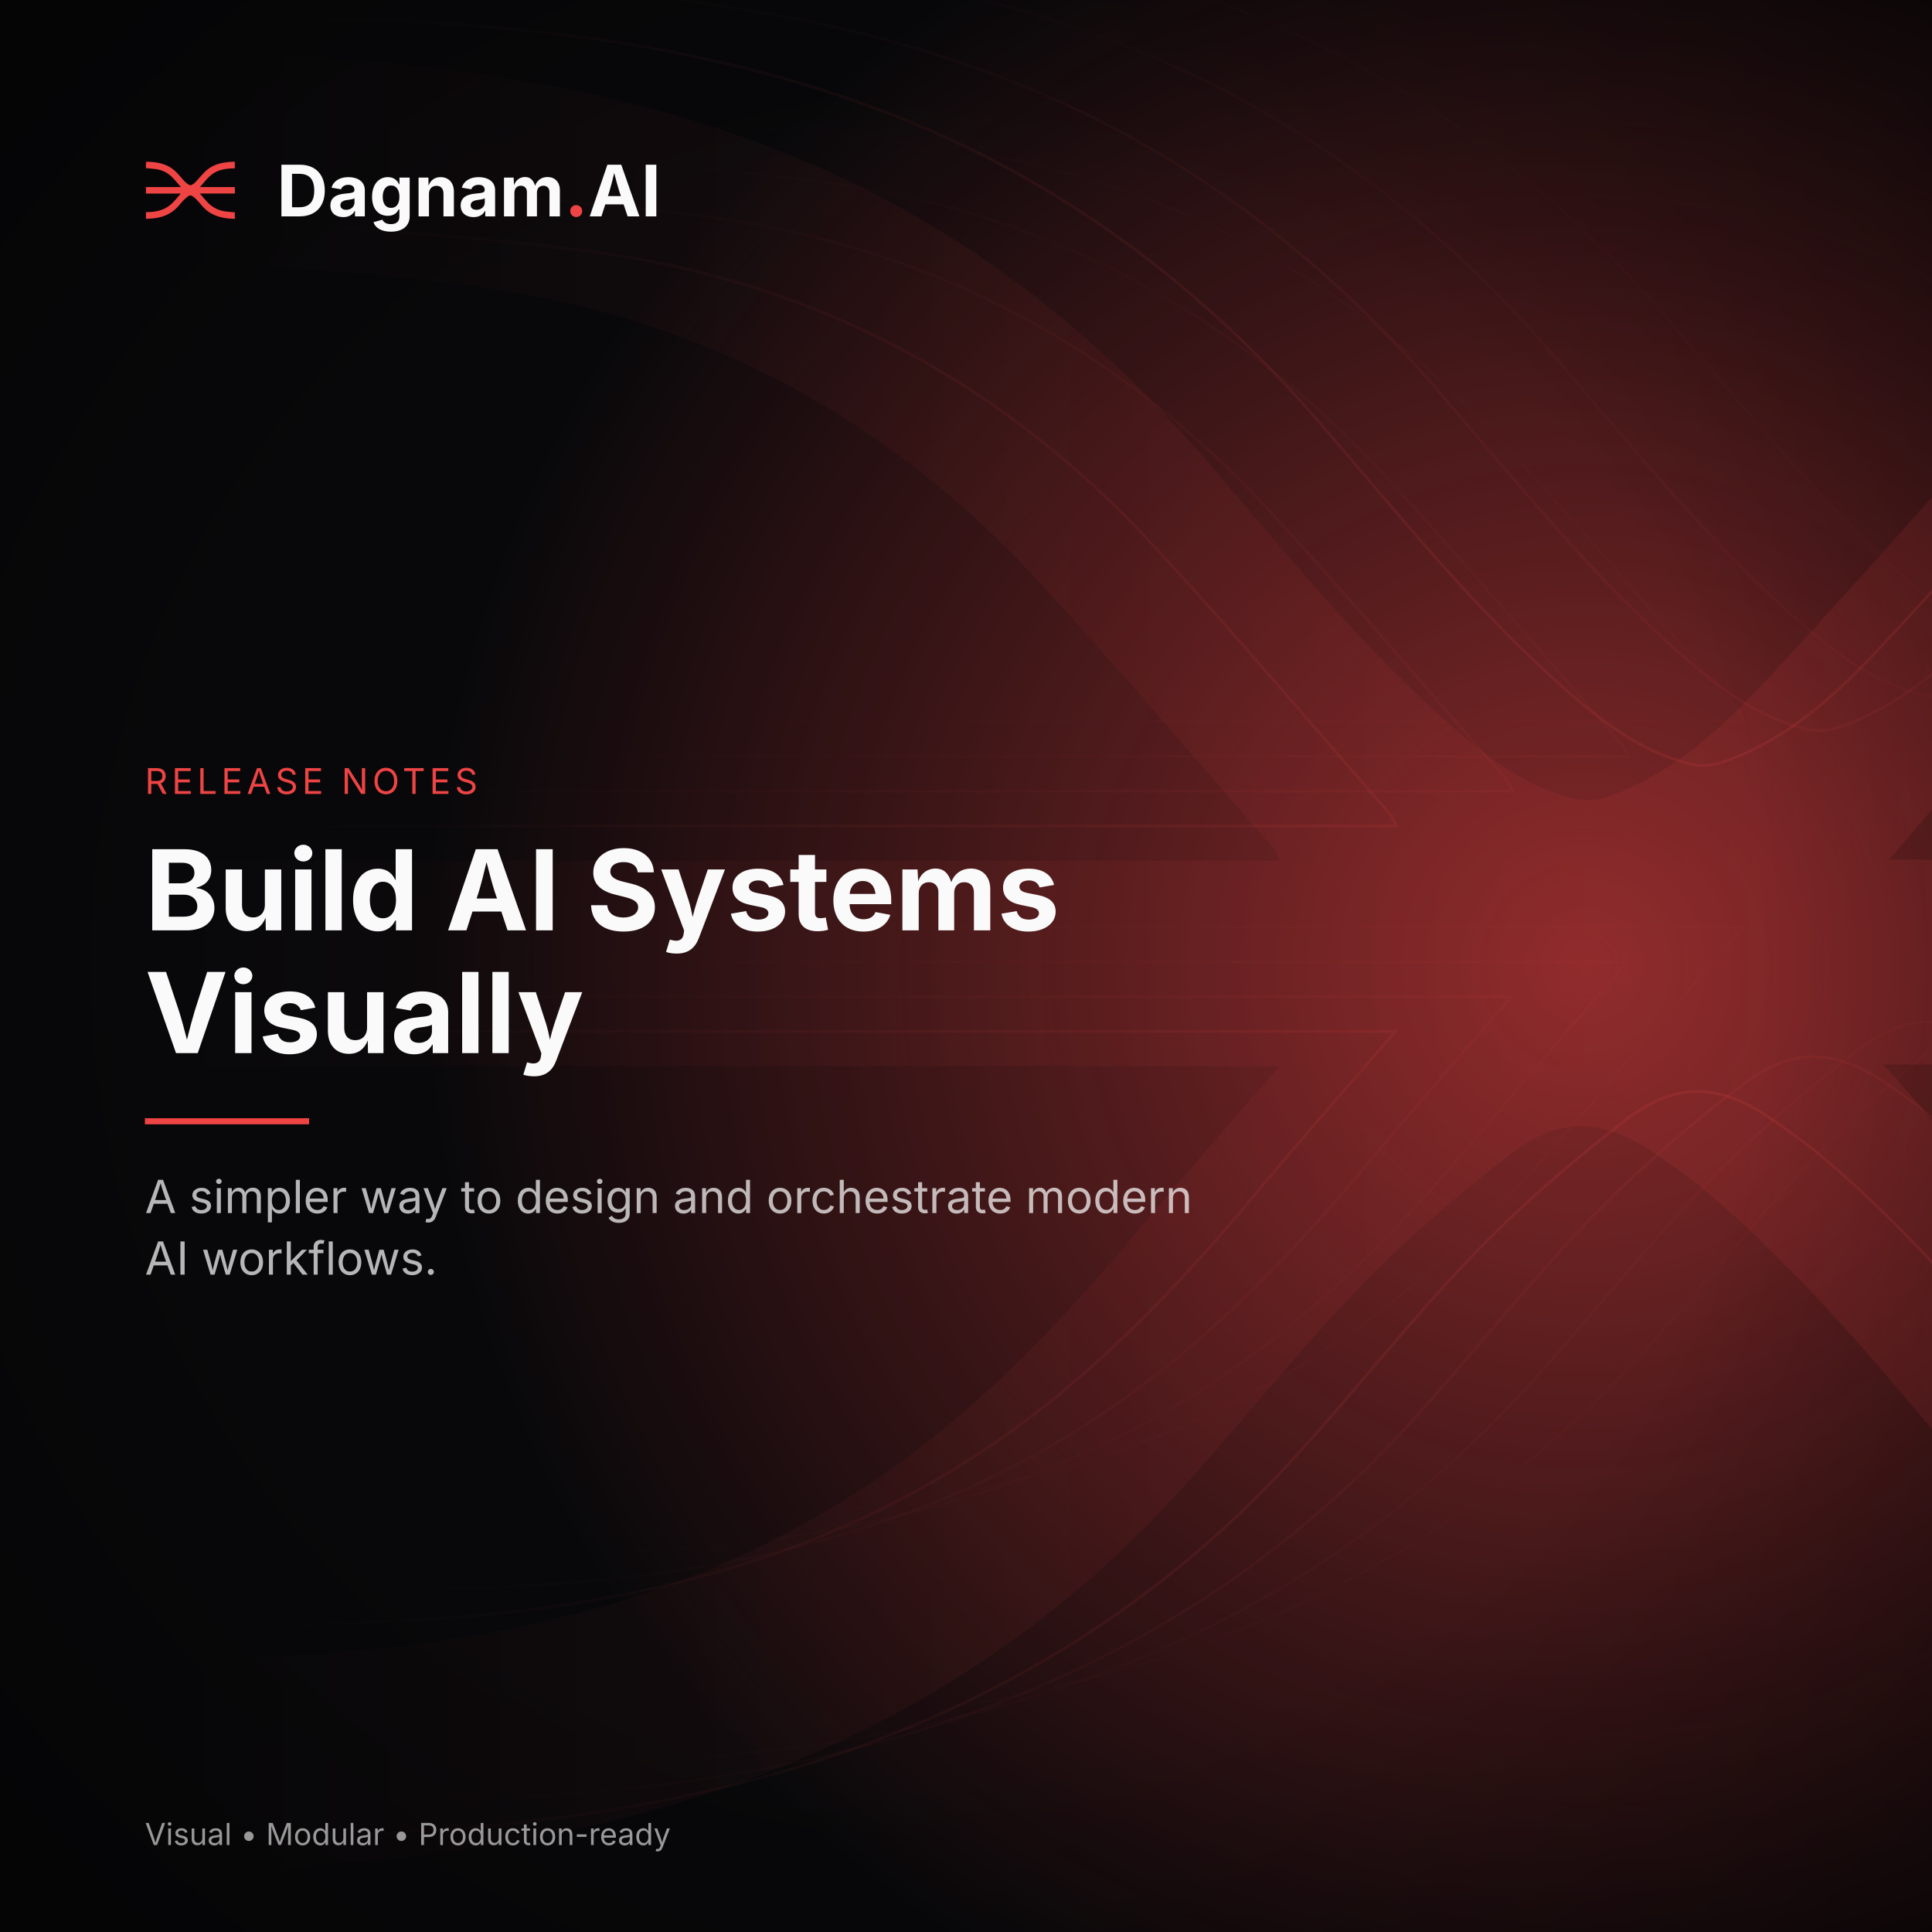
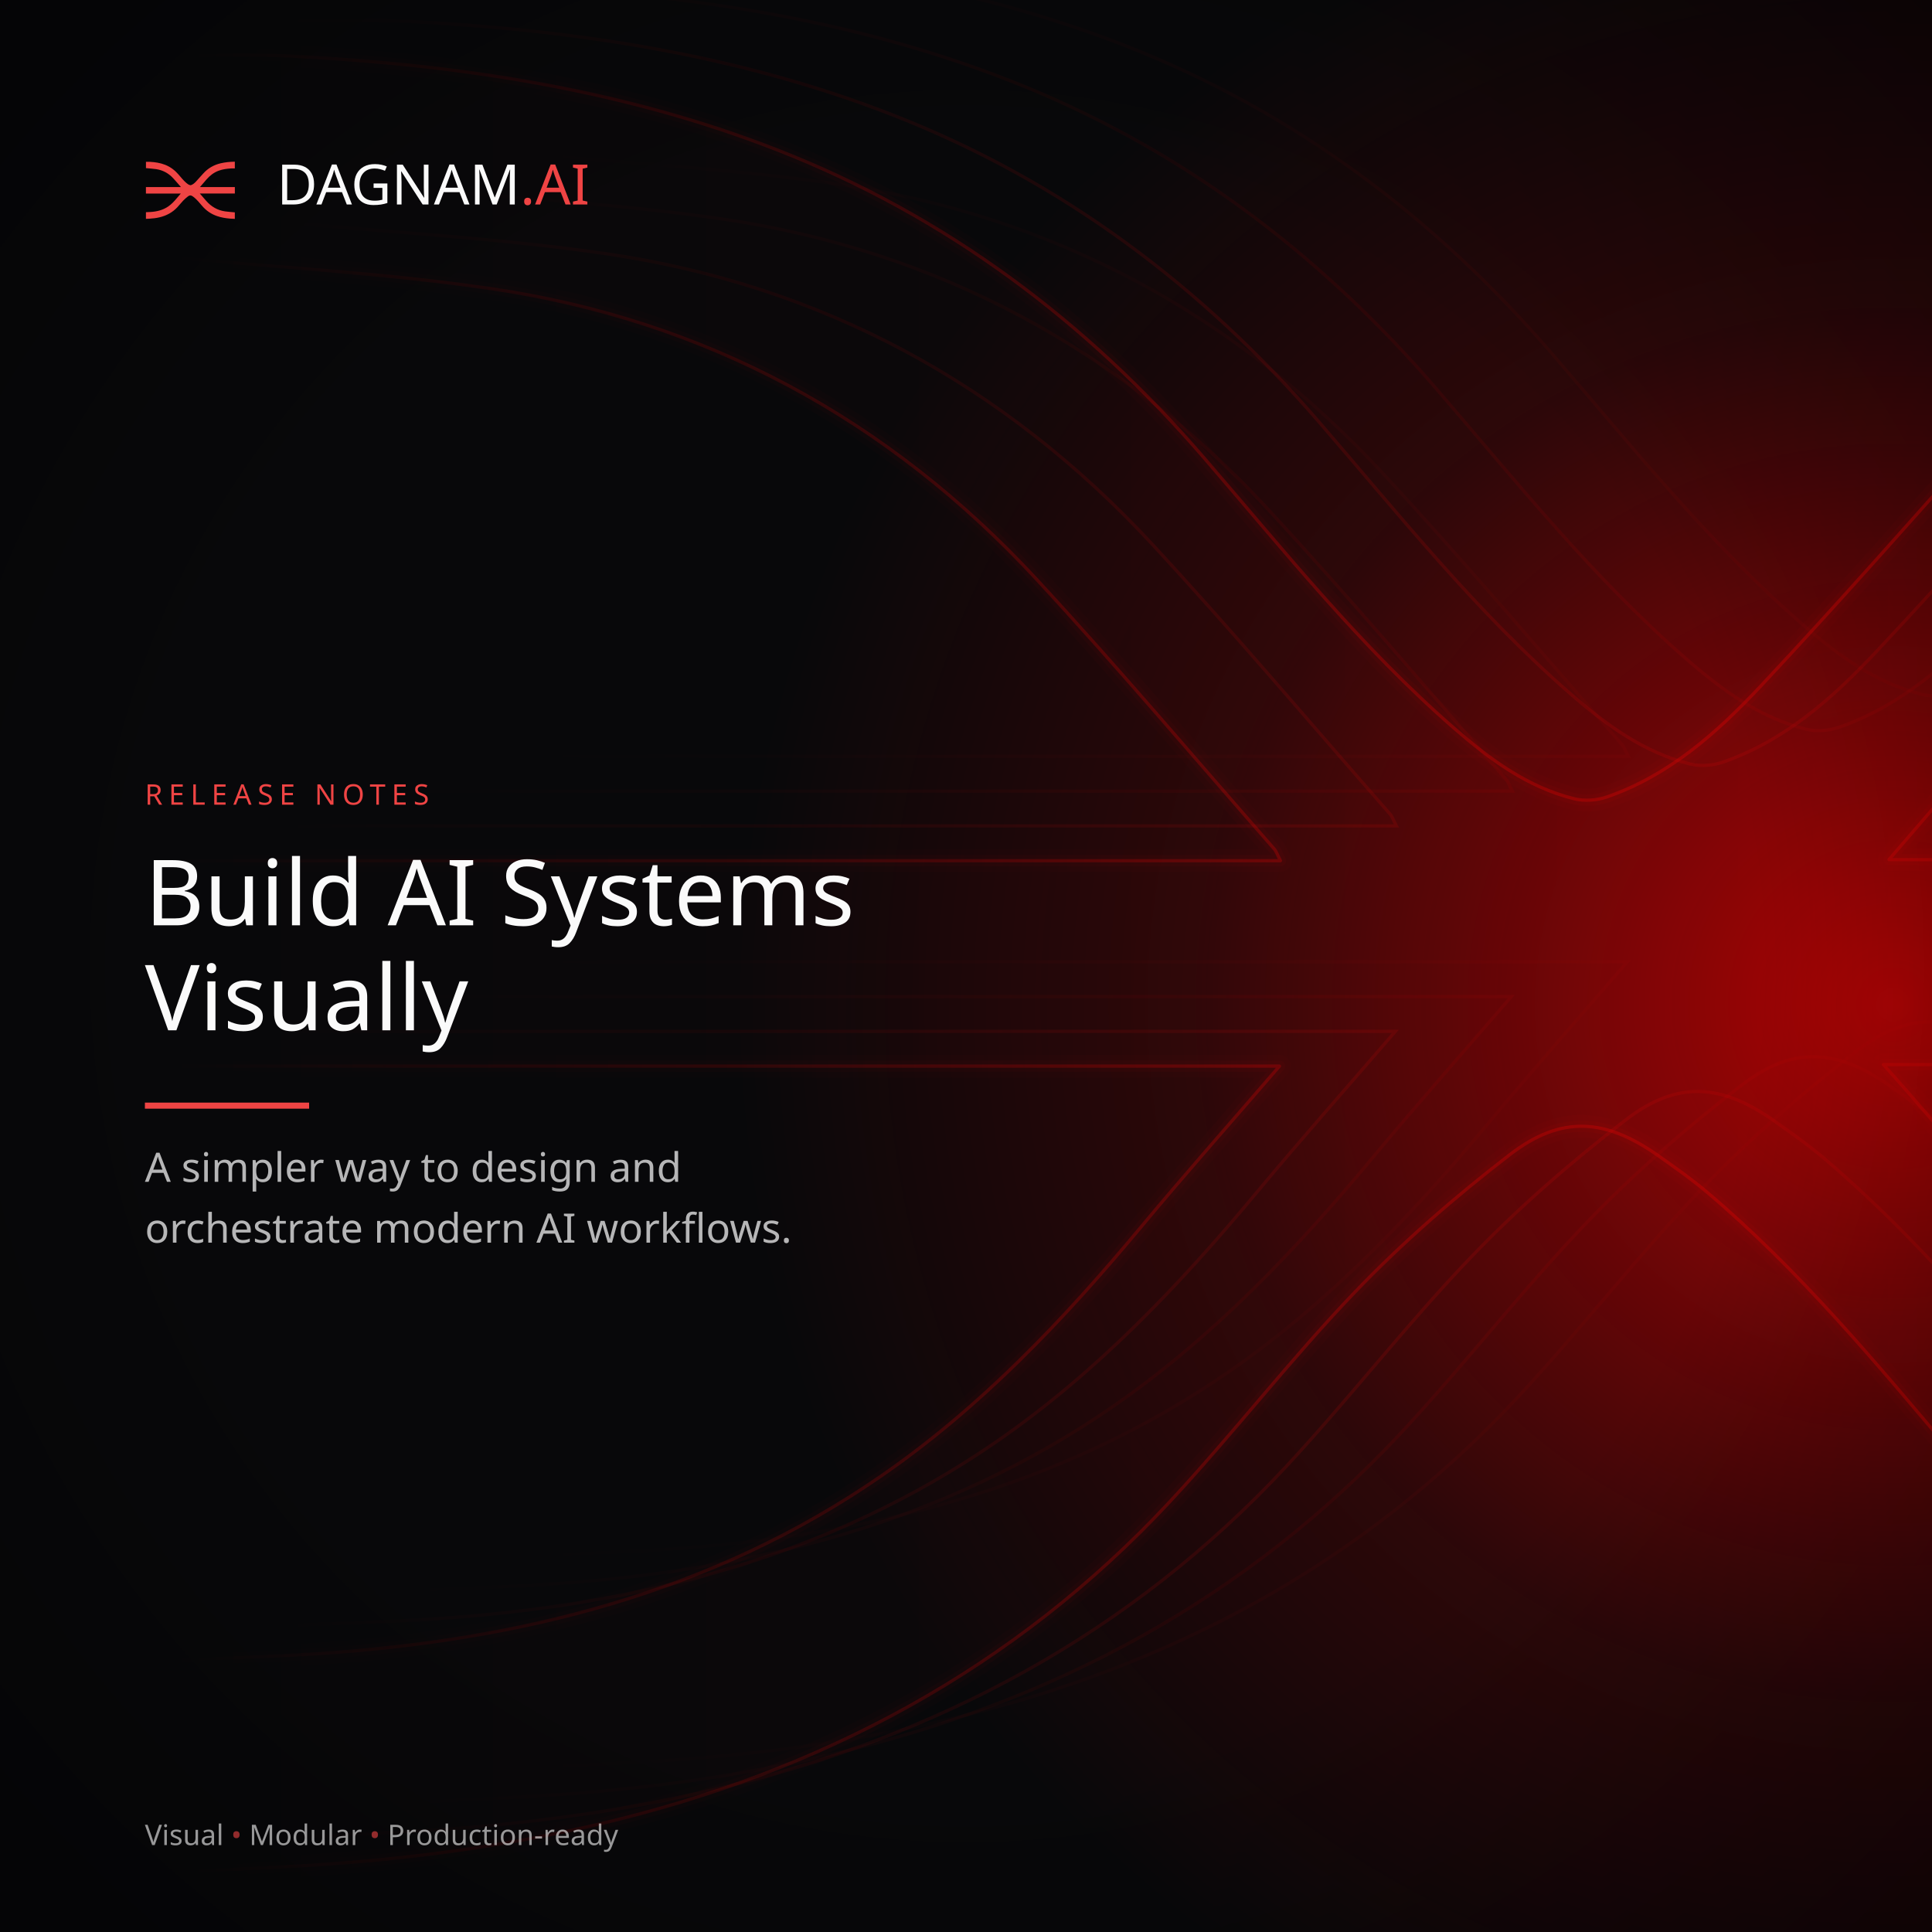
<svg xmlns="http://www.w3.org/2000/svg" width="1080" height="1080" viewBox="0 0 1080 1080">
  <defs>
    <linearGradient id="vis1-band" x1="0" y1="0" x2="1" y2="0">
-       <stop offset="0" stop-color="#ef4444" stop-opacity="0" />
-       <stop offset="0.55" stop-color="#ef4444" stop-opacity="0.105" />
-       <stop offset="1" stop-color="#ef4444" stop-opacity="0.35" />
+       <stop offset="0" stop-color="#ca0303" stop-opacity="0" />
+       <stop offset="0.55" stop-color="#ca0303" stop-opacity="0.036" />
+       <stop offset="1" stop-color="#ca0303" stop-opacity="0.12" />
    </linearGradient>
    <linearGradient id="vis1-hair" x1="0" y1="0" x2="1" y2="0">
-       <stop offset="0" stop-color="#ef4444" stop-opacity="0" />
-       <stop offset="0.55" stop-color="#ef4444" stop-opacity="0.3" />
-       <stop offset="1" stop-color="#ef4444" stop-opacity="1" />
+       <stop offset="0" stop-color="#ca0303" stop-opacity="0" />
+       <stop offset="0.55" stop-color="#ca0303" stop-opacity="0.45" />
+       <stop offset="1" stop-color="#ca0303" stop-opacity="1" />
    </linearGradient>
-     <radialGradient id="vis1-glow" gradientUnits="userSpaceOnUse" cx="885.6" cy="540" r="648">
-       <stop offset="0" stop-color="#ef4444" stop-opacity="0.55" />
-       <stop offset="1" stop-color="#ef4444" stop-opacity="0" />
+     <radialGradient id="vis1-glow" gradientUnits="userSpaceOnUse" cx="1058.4" cy="561.6" r="648">
+       <stop offset="0" stop-color="#ca0303" stop-opacity="0.85" />
+       <stop offset="0.3" stop-color="#ca0303" stop-opacity="0.51" />
+       <stop offset="0.6" stop-color="#ca0303" stop-opacity="0.187" />
+       <stop offset="1" stop-color="#ca0303" stop-opacity="0" />
    </radialGradient>
    <radialGradient id="vis1-vig" gradientUnits="userSpaceOnUse" cx="540" cy="540" r="810">
      <stop offset="0.55" stop-color="#000000" stop-opacity="0" />
      <stop offset="1" stop-color="#000000" stop-opacity="0.5" />
    </radialGradient>
  </defs>
  <rect width="1080" height="1080" fill="#08080a" />
  <g transform="translate(75.6 -270) scale(2.58) translate(-199 -193)">
    <path d="M615.026,442.038 C603.024,456.007 591.233,469.69 578.978,483.911 C659.437,483.911 739.464,483.911 819.768,483.911 C819.768,498.904 819.768,513.337 819.768,528.311 C739.612,528.311 659.521,528.311 577.774,528.311 C580.18,531.022 581.63,532.623 583.045,534.254 C596.248,549.471 609.353,564.775 622.661,579.899 C657.382,619.357 700.3,644.39 752.59,651.855 C774.616,655 796.905,656.305 819.625,658.499 C819.625,672.391 819.625,687.583 819.625,703.514 C808.201,702.876 796.928,702.472 785.695,701.575 C755.411,699.159 725.623,694.196 696.785,684.21 C655.676,669.974 621.209,646.23 593.14,613.008 C576.268,593.04 559.571,572.873 539.495,555.911 C536.195,553.123 532.635,550.631 529.105,548.13 C517.582,539.966 508.046,539.192 496.8,547.851 C484.977,556.954 473.586,566.854 463.263,577.612 C449.33,592.132 436.985,608.164 423.272,622.909 C389.466,659.256 347.544,681.592 299.502,692.879 C277.082,698.146 254.302,700.947 231.315,702.128 C223.041,702.553 214.767,702.969 206.175,703.405 C206.175,687.743 206.175,672.673 206.175,657.417 C217.061,656.938 227.835,656.664 238.58,655.955 C282.439,653.059 324.007,642.803 360.756,617.358 C382.321,602.426 400.154,583.622 416.846,563.584 C426.533,551.956 436.582,540.631 446.915,528.651 C366.603,528.651 286.461,528.651 206.087,528.651 C206.087,513.466 206.087,499.027 206.087,484.139 C286.269,484.139 366.347,484.139 447.133,484.139 C446.463,482.857 446.241,482.12 445.779,481.593 C428.645,462.064 411.89,442.183 394.248,423.123 C362.158,388.454 322.601,366.97 275.787,360.146 C252.965,356.819 229.838,355.588 206.302,353.357 C206.302,339.679 206.302,324.629 206.302,309.744 C215.172,309.744 224.107,309.346 232.996,309.813 C269.053,311.709 304.513,316.962 338.361,330.234 C374.781,344.515 405.077,367.313 430.556,396.832 C447.957,416.993 464.582,437.881 484.79,455.463 C492.53,462.197 500.67,468.214 510.797,470.724 C513,471.27 515.699,471.071 517.861,470.323 C531.337,465.663 541.74,456.376 551.191,446.299 C568.273,428.086 584.764,409.317 601.398,390.688 C633.819,354.379 673.99,331.283 721.191,320.057 C753.421,312.391 786.174,309.456 819.63,308.837 C819.63,324.134 819.63,339.199 819.63,355.206 C811.462,355.206 803.173,354.755 794.948,355.287 C765.823,357.171 736.958,360.684 709.263,370.662 C674.965,383.02 647.382,404.725 623.731,431.932 C620.892,435.199 618.068,438.478 615.026,442.038 Z" fill="url(#vis1-band)" />
-     <path d="M615.026,442.038 C603.024,456.007 591.233,469.69 578.978,483.911 C659.437,483.911 739.464,483.911 819.768,483.911 C819.768,498.904 819.768,513.337 819.768,528.311 C739.612,528.311 659.521,528.311 577.774,528.311 C580.18,531.022 581.63,532.623 583.045,534.254 C596.248,549.471 609.353,564.775 622.661,579.899 C657.382,619.357 700.3,644.39 752.59,651.855 C774.616,655 796.905,656.305 819.625,658.499 C819.625,672.391 819.625,687.583 819.625,703.514 C808.201,702.876 796.928,702.472 785.695,701.575 C755.411,699.159 725.623,694.196 696.785,684.21 C655.676,669.974 621.209,646.23 593.14,613.008 C576.268,593.04 559.571,572.873 539.495,555.911 C536.195,553.123 532.635,550.631 529.105,548.13 C517.582,539.966 508.046,539.192 496.8,547.851 C484.977,556.954 473.586,566.854 463.263,577.612 C449.33,592.132 436.985,608.164 423.272,622.909 C389.466,659.256 347.544,681.592 299.502,692.879 C277.082,698.146 254.302,700.947 231.315,702.128 C223.041,702.553 214.767,702.969 206.175,703.405 C206.175,687.743 206.175,672.673 206.175,657.417 C217.061,656.938 227.835,656.664 238.58,655.955 C282.439,653.059 324.007,642.803 360.756,617.358 C382.321,602.426 400.154,583.622 416.846,563.584 C426.533,551.956 436.582,540.631 446.915,528.651 C366.603,528.651 286.461,528.651 206.087,528.651 C206.087,513.466 206.087,499.027 206.087,484.139 C286.269,484.139 366.347,484.139 447.133,484.139 C446.463,482.857 446.241,482.12 445.779,481.593 C428.645,462.064 411.89,442.183 394.248,423.123 C362.158,388.454 322.601,366.97 275.787,360.146 C252.965,356.819 229.838,355.588 206.302,353.357 C206.302,339.679 206.302,324.629 206.302,309.744 C215.172,309.744 224.107,309.346 232.996,309.813 C269.053,311.709 304.513,316.962 338.361,330.234 C374.781,344.515 405.077,367.313 430.556,396.832 C447.957,416.993 464.582,437.881 484.79,455.463 C492.53,462.197 500.67,468.214 510.797,470.724 C513,471.27 515.699,471.071 517.861,470.323 C531.337,465.663 541.74,456.376 551.191,446.299 C568.273,428.086 584.764,409.317 601.398,390.688 C633.819,354.379 673.99,331.283 721.191,320.057 C753.421,312.391 786.174,309.456 819.63,308.837 C819.63,324.134 819.63,339.199 819.63,355.206 C811.462,355.206 803.173,354.755 794.948,355.287 C765.823,357.171 736.958,360.684 709.263,370.662 C674.965,383.02 647.382,404.725 623.731,431.932 C620.892,435.199 618.068,438.478 615.026,442.038 Z" fill="none" stroke="url(#vis1-hair)" stroke-width="0.581" opacity="0.5" transform="translate(25.12 -7.536)" />
-     <path d="M615.026,442.038 C603.024,456.007 591.233,469.69 578.978,483.911 C659.437,483.911 739.464,483.911 819.768,483.911 C819.768,498.904 819.768,513.337 819.768,528.311 C739.612,528.311 659.521,528.311 577.774,528.311 C580.18,531.022 581.63,532.623 583.045,534.254 C596.248,549.471 609.353,564.775 622.661,579.899 C657.382,619.357 700.3,644.39 752.59,651.855 C774.616,655 796.905,656.305 819.625,658.499 C819.625,672.391 819.625,687.583 819.625,703.514 C808.201,702.876 796.928,702.472 785.695,701.575 C755.411,699.159 725.623,694.196 696.785,684.21 C655.676,669.974 621.209,646.23 593.14,613.008 C576.268,593.04 559.571,572.873 539.495,555.911 C536.195,553.123 532.635,550.631 529.105,548.13 C517.582,539.966 508.046,539.192 496.8,547.851 C484.977,556.954 473.586,566.854 463.263,577.612 C449.33,592.132 436.985,608.164 423.272,622.909 C389.466,659.256 347.544,681.592 299.502,692.879 C277.082,698.146 254.302,700.947 231.315,702.128 C223.041,702.553 214.767,702.969 206.175,703.405 C206.175,687.743 206.175,672.673 206.175,657.417 C217.061,656.938 227.835,656.664 238.58,655.955 C282.439,653.059 324.007,642.803 360.756,617.358 C382.321,602.426 400.154,583.622 416.846,563.584 C426.533,551.956 436.582,540.631 446.915,528.651 C366.603,528.651 286.461,528.651 206.087,528.651 C206.087,513.466 206.087,499.027 206.087,484.139 C286.269,484.139 366.347,484.139 447.133,484.139 C446.463,482.857 446.241,482.12 445.779,481.593 C428.645,462.064 411.89,442.183 394.248,423.123 C362.158,388.454 322.601,366.97 275.787,360.146 C252.965,356.819 229.838,355.588 206.302,353.357 C206.302,339.679 206.302,324.629 206.302,309.744 C215.172,309.744 224.107,309.346 232.996,309.813 C269.053,311.709 304.513,316.962 338.361,330.234 C374.781,344.515 405.077,367.313 430.556,396.832 C447.957,416.993 464.582,437.881 484.79,455.463 C492.53,462.197 500.67,468.214 510.797,470.724 C513,471.27 515.699,471.071 517.861,470.323 C531.337,465.663 541.74,456.376 551.191,446.299 C568.273,428.086 584.764,409.317 601.398,390.688 C633.819,354.379 673.99,331.283 721.191,320.057 C753.421,312.391 786.174,309.456 819.63,308.837 C819.63,324.134 819.63,339.199 819.63,355.206 C811.462,355.206 803.173,354.755 794.948,355.287 C765.823,357.171 736.958,360.684 709.263,370.662 C674.965,383.02 647.382,404.725 623.731,431.932 C620.892,435.199 618.068,438.478 615.026,442.038 Z" fill="none" stroke="url(#vis1-hair)" stroke-width="0.581" opacity="0.3" transform="translate(50.24 -15.072)" />
-     <path d="M615.026,442.038 C603.024,456.007 591.233,469.69 578.978,483.911 C659.437,483.911 739.464,483.911 819.768,483.911 C819.768,498.904 819.768,513.337 819.768,528.311 C739.612,528.311 659.521,528.311 577.774,528.311 C580.18,531.022 581.63,532.623 583.045,534.254 C596.248,549.471 609.353,564.775 622.661,579.899 C657.382,619.357 700.3,644.39 752.59,651.855 C774.616,655 796.905,656.305 819.625,658.499 C819.625,672.391 819.625,687.583 819.625,703.514 C808.201,702.876 796.928,702.472 785.695,701.575 C755.411,699.159 725.623,694.196 696.785,684.21 C655.676,669.974 621.209,646.23 593.14,613.008 C576.268,593.04 559.571,572.873 539.495,555.911 C536.195,553.123 532.635,550.631 529.105,548.13 C517.582,539.966 508.046,539.192 496.8,547.851 C484.977,556.954 473.586,566.854 463.263,577.612 C449.33,592.132 436.985,608.164 423.272,622.909 C389.466,659.256 347.544,681.592 299.502,692.879 C277.082,698.146 254.302,700.947 231.315,702.128 C223.041,702.553 214.767,702.969 206.175,703.405 C206.175,687.743 206.175,672.673 206.175,657.417 C217.061,656.938 227.835,656.664 238.58,655.955 C282.439,653.059 324.007,642.803 360.756,617.358 C382.321,602.426 400.154,583.622 416.846,563.584 C426.533,551.956 436.582,540.631 446.915,528.651 C366.603,528.651 286.461,528.651 206.087,528.651 C206.087,513.466 206.087,499.027 206.087,484.139 C286.269,484.139 366.347,484.139 447.133,484.139 C446.463,482.857 446.241,482.12 445.779,481.593 C428.645,462.064 411.89,442.183 394.248,423.123 C362.158,388.454 322.601,366.97 275.787,360.146 C252.965,356.819 229.838,355.588 206.302,353.357 C206.302,339.679 206.302,324.629 206.302,309.744 C215.172,309.744 224.107,309.346 232.996,309.813 C269.053,311.709 304.513,316.962 338.361,330.234 C374.781,344.515 405.077,367.313 430.556,396.832 C447.957,416.993 464.582,437.881 484.79,455.463 C492.53,462.197 500.67,468.214 510.797,470.724 C513,471.27 515.699,471.071 517.861,470.323 C531.337,465.663 541.74,456.376 551.191,446.299 C568.273,428.086 584.764,409.317 601.398,390.688 C633.819,354.379 673.99,331.283 721.191,320.057 C753.421,312.391 786.174,309.456 819.63,308.837 C819.63,324.134 819.63,339.199 819.63,355.206 C811.462,355.206 803.173,354.755 794.948,355.287 C765.823,357.171 736.958,360.684 709.263,370.662 C674.965,383.02 647.382,404.725 623.731,431.932 C620.892,435.199 618.068,438.478 615.026,442.038 Z" fill="none" stroke="url(#vis1-hair)" stroke-width="0.581" opacity="0.18" transform="translate(75.36 -22.608)" />
-     <path d="M615.026,442.038 C603.024,456.007 591.233,469.69 578.978,483.911 C659.437,483.911 739.464,483.911 819.768,483.911 C819.768,498.904 819.768,513.337 819.768,528.311 C739.612,528.311 659.521,528.311 577.774,528.311 C580.18,531.022 581.63,532.623 583.045,534.254 C596.248,549.471 609.353,564.775 622.661,579.899 C657.382,619.357 700.3,644.39 752.59,651.855 C774.616,655 796.905,656.305 819.625,658.499 C819.625,672.391 819.625,687.583 819.625,703.514 C808.201,702.876 796.928,702.472 785.695,701.575 C755.411,699.159 725.623,694.196 696.785,684.21 C655.676,669.974 621.209,646.23 593.14,613.008 C576.268,593.04 559.571,572.873 539.495,555.911 C536.195,553.123 532.635,550.631 529.105,548.13 C517.582,539.966 508.046,539.192 496.8,547.851 C484.977,556.954 473.586,566.854 463.263,577.612 C449.33,592.132 436.985,608.164 423.272,622.909 C389.466,659.256 347.544,681.592 299.502,692.879 C277.082,698.146 254.302,700.947 231.315,702.128 C223.041,702.553 214.767,702.969 206.175,703.405 C206.175,687.743 206.175,672.673 206.175,657.417 C217.061,656.938 227.835,656.664 238.58,655.955 C282.439,653.059 324.007,642.803 360.756,617.358 C382.321,602.426 400.154,583.622 416.846,563.584 C426.533,551.956 436.582,540.631 446.915,528.651 C366.603,528.651 286.461,528.651 206.087,528.651 C206.087,513.466 206.087,499.027 206.087,484.139 C286.269,484.139 366.347,484.139 447.133,484.139 C446.463,482.857 446.241,482.12 445.779,481.593 C428.645,462.064 411.89,442.183 394.248,423.123 C362.158,388.454 322.601,366.97 275.787,360.146 C252.965,356.819 229.838,355.588 206.302,353.357 C206.302,339.679 206.302,324.629 206.302,309.744 C215.172,309.744 224.107,309.346 232.996,309.813 C269.053,311.709 304.513,316.962 338.361,330.234 C374.781,344.515 405.077,367.313 430.556,396.832 C447.957,416.993 464.582,437.881 484.79,455.463 C492.53,462.197 500.67,468.214 510.797,470.724 C513,471.27 515.699,471.071 517.861,470.323 C531.337,465.663 541.74,456.376 551.191,446.299 C568.273,428.086 584.764,409.317 601.398,390.688 C633.819,354.379 673.99,331.283 721.191,320.057 C753.421,312.391 786.174,309.456 819.63,308.837 C819.63,324.134 819.63,339.199 819.63,355.206 C811.462,355.206 803.173,354.755 794.948,355.287 C765.823,357.171 736.958,360.684 709.263,370.662 C674.965,383.02 647.382,404.725 623.731,431.932 C620.892,435.199 618.068,438.478 615.026,442.038 Z" fill="none" stroke="url(#vis1-hair)" stroke-width="0.581" opacity="0.108" transform="translate(100.48 -30.144)" />
+     <path d="M615.026,442.038 C603.024,456.007 591.233,469.69 578.978,483.911 C659.437,483.911 739.464,483.911 819.768,483.911 C819.768,498.904 819.768,513.337 819.768,528.311 C739.612,528.311 659.521,528.311 577.774,528.311 C580.18,531.022 581.63,532.623 583.045,534.254 C596.248,549.471 609.353,564.775 622.661,579.899 C657.382,619.357 700.3,644.39 752.59,651.855 C774.616,655 796.905,656.305 819.625,658.499 C819.625,672.391 819.625,687.583 819.625,703.514 C808.201,702.876 796.928,702.472 785.695,701.575 C755.411,699.159 725.623,694.196 696.785,684.21 C655.676,669.974 621.209,646.23 593.14,613.008 C576.268,593.04 559.571,572.873 539.495,555.911 C536.195,553.123 532.635,550.631 529.105,548.13 C517.582,539.966 508.046,539.192 496.8,547.851 C484.977,556.954 473.586,566.854 463.263,577.612 C449.33,592.132 436.985,608.164 423.272,622.909 C389.466,659.256 347.544,681.592 299.502,692.879 C277.082,698.146 254.302,700.947 231.315,702.128 C223.041,702.553 214.767,702.969 206.175,703.405 C206.175,687.743 206.175,672.673 206.175,657.417 C217.061,656.938 227.835,656.664 238.58,655.955 C282.439,653.059 324.007,642.803 360.756,617.358 C382.321,602.426 400.154,583.622 416.846,563.584 C426.533,551.956 436.582,540.631 446.915,528.651 C366.603,528.651 286.461,528.651 206.087,528.651 C206.087,513.466 206.087,499.027 206.087,484.139 C286.269,484.139 366.347,484.139 447.133,484.139 C446.463,482.857 446.241,482.12 445.779,481.593 C428.645,462.064 411.89,442.183 394.248,423.123 C362.158,388.454 322.601,366.97 275.787,360.146 C252.965,356.819 229.838,355.588 206.302,353.357 C206.302,339.679 206.302,324.629 206.302,309.744 C215.172,309.744 224.107,309.346 232.996,309.813 C269.053,311.709 304.513,316.962 338.361,330.234 C374.781,344.515 405.077,367.313 430.556,396.832 C447.957,416.993 464.582,437.881 484.79,455.463 C492.53,462.197 500.67,468.214 510.797,470.724 C513,471.27 515.699,471.071 517.861,470.323 C531.337,465.663 541.74,456.376 551.191,446.299 C568.273,428.086 584.764,409.317 601.398,390.688 C633.819,354.379 673.99,331.283 721.191,320.057 C753.421,312.391 786.174,309.456 819.63,308.837 C819.63,324.134 819.63,339.199 819.63,355.206 C811.462,355.206 803.173,354.755 794.948,355.287 C765.823,357.171 736.958,360.684 709.263,370.662 C674.965,383.02 647.382,404.725 623.731,431.932 C620.892,435.199 618.068,438.478 615.026,442.038 Z" fill="none" stroke="url(#vis1-hair)" stroke-width="4.884" stroke-linejoin="round" opacity="0.07" />
+     <path d="M615.026,442.038 C603.024,456.007 591.233,469.69 578.978,483.911 C659.437,483.911 739.464,483.911 819.768,483.911 C819.768,498.904 819.768,513.337 819.768,528.311 C739.612,528.311 659.521,528.311 577.774,528.311 C580.18,531.022 581.63,532.623 583.045,534.254 C596.248,549.471 609.353,564.775 622.661,579.899 C657.382,619.357 700.3,644.39 752.59,651.855 C774.616,655 796.905,656.305 819.625,658.499 C819.625,672.391 819.625,687.583 819.625,703.514 C808.201,702.876 796.928,702.472 785.695,701.575 C755.411,699.159 725.623,694.196 696.785,684.21 C655.676,669.974 621.209,646.23 593.14,613.008 C576.268,593.04 559.571,572.873 539.495,555.911 C536.195,553.123 532.635,550.631 529.105,548.13 C517.582,539.966 508.046,539.192 496.8,547.851 C484.977,556.954 473.586,566.854 463.263,577.612 C449.33,592.132 436.985,608.164 423.272,622.909 C389.466,659.256 347.544,681.592 299.502,692.879 C277.082,698.146 254.302,700.947 231.315,702.128 C223.041,702.553 214.767,702.969 206.175,703.405 C206.175,687.743 206.175,672.673 206.175,657.417 C217.061,656.938 227.835,656.664 238.58,655.955 C282.439,653.059 324.007,642.803 360.756,617.358 C382.321,602.426 400.154,583.622 416.846,563.584 C426.533,551.956 436.582,540.631 446.915,528.651 C366.603,528.651 286.461,528.651 206.087,528.651 C206.087,513.466 206.087,499.027 206.087,484.139 C286.269,484.139 366.347,484.139 447.133,484.139 C446.463,482.857 446.241,482.12 445.779,481.593 C428.645,462.064 411.89,442.183 394.248,423.123 C362.158,388.454 322.601,366.97 275.787,360.146 C252.965,356.819 229.838,355.588 206.302,353.357 C206.302,339.679 206.302,324.629 206.302,309.744 C215.172,309.744 224.107,309.346 232.996,309.813 C269.053,311.709 304.513,316.962 338.361,330.234 C374.781,344.515 405.077,367.313 430.556,396.832 C447.957,416.993 464.582,437.881 484.79,455.463 C492.53,462.197 500.67,468.214 510.797,470.724 C513,471.27 515.699,471.071 517.861,470.323 C531.337,465.663 541.74,456.376 551.191,446.299 C568.273,428.086 584.764,409.317 601.398,390.688 C633.819,354.379 673.99,331.283 721.191,320.057 C753.421,312.391 786.174,309.456 819.63,308.837 C819.63,324.134 819.63,339.199 819.63,355.206 C811.462,355.206 803.173,354.755 794.948,355.287 C765.823,357.171 736.958,360.684 709.263,370.662 C674.965,383.02 647.382,404.725 623.731,431.932 C620.892,435.199 618.068,438.478 615.026,442.038 Z" fill="none" stroke="url(#vis1-hair)" stroke-width="2.442" stroke-linejoin="round" opacity="0.14" />
+     <path d="M615.026,442.038 C603.024,456.007 591.233,469.69 578.978,483.911 C659.437,483.911 739.464,483.911 819.768,483.911 C819.768,498.904 819.768,513.337 819.768,528.311 C739.612,528.311 659.521,528.311 577.774,528.311 C580.18,531.022 581.63,532.623 583.045,534.254 C596.248,549.471 609.353,564.775 622.661,579.899 C657.382,619.357 700.3,644.39 752.59,651.855 C774.616,655 796.905,656.305 819.625,658.499 C819.625,672.391 819.625,687.583 819.625,703.514 C808.201,702.876 796.928,702.472 785.695,701.575 C755.411,699.159 725.623,694.196 696.785,684.21 C655.676,669.974 621.209,646.23 593.14,613.008 C576.268,593.04 559.571,572.873 539.495,555.911 C536.195,553.123 532.635,550.631 529.105,548.13 C517.582,539.966 508.046,539.192 496.8,547.851 C484.977,556.954 473.586,566.854 463.263,577.612 C449.33,592.132 436.985,608.164 423.272,622.909 C389.466,659.256 347.544,681.592 299.502,692.879 C277.082,698.146 254.302,700.947 231.315,702.128 C223.041,702.553 214.767,702.969 206.175,703.405 C206.175,687.743 206.175,672.673 206.175,657.417 C217.061,656.938 227.835,656.664 238.58,655.955 C282.439,653.059 324.007,642.803 360.756,617.358 C382.321,602.426 400.154,583.622 416.846,563.584 C426.533,551.956 436.582,540.631 446.915,528.651 C366.603,528.651 286.461,528.651 206.087,528.651 C206.087,513.466 206.087,499.027 206.087,484.139 C286.269,484.139 366.347,484.139 447.133,484.139 C446.463,482.857 446.241,482.12 445.779,481.593 C428.645,462.064 411.89,442.183 394.248,423.123 C362.158,388.454 322.601,366.97 275.787,360.146 C252.965,356.819 229.838,355.588 206.302,353.357 C206.302,339.679 206.302,324.629 206.302,309.744 C215.172,309.744 224.107,309.346 232.996,309.813 C269.053,311.709 304.513,316.962 338.361,330.234 C374.781,344.515 405.077,367.313 430.556,396.832 C447.957,416.993 464.582,437.881 484.79,455.463 C492.53,462.197 500.67,468.214 510.797,470.724 C513,471.27 515.699,471.071 517.861,470.323 C531.337,465.663 541.74,456.376 551.191,446.299 C568.273,428.086 584.764,409.317 601.398,390.688 C633.819,354.379 673.99,331.283 721.191,320.057 C753.421,312.391 786.174,309.456 819.63,308.837 C819.63,324.134 819.63,339.199 819.63,355.206 C811.462,355.206 803.173,354.755 794.948,355.287 C765.823,357.171 736.958,360.684 709.263,370.662 C674.965,383.02 647.382,404.725 623.731,431.932 C620.892,435.199 618.068,438.478 615.026,442.038 Z" fill="none" stroke="url(#vis1-hair)" stroke-width="0.698" stroke-linejoin="round" opacity="1" />
+     <path d="M615.026,442.038 C603.024,456.007 591.233,469.69 578.978,483.911 C659.437,483.911 739.464,483.911 819.768,483.911 C819.768,498.904 819.768,513.337 819.768,528.311 C739.612,528.311 659.521,528.311 577.774,528.311 C580.18,531.022 581.63,532.623 583.045,534.254 C596.248,549.471 609.353,564.775 622.661,579.899 C657.382,619.357 700.3,644.39 752.59,651.855 C774.616,655 796.905,656.305 819.625,658.499 C819.625,672.391 819.625,687.583 819.625,703.514 C808.201,702.876 796.928,702.472 785.695,701.575 C755.411,699.159 725.623,694.196 696.785,684.21 C655.676,669.974 621.209,646.23 593.14,613.008 C576.268,593.04 559.571,572.873 539.495,555.911 C536.195,553.123 532.635,550.631 529.105,548.13 C517.582,539.966 508.046,539.192 496.8,547.851 C484.977,556.954 473.586,566.854 463.263,577.612 C449.33,592.132 436.985,608.164 423.272,622.909 C389.466,659.256 347.544,681.592 299.502,692.879 C277.082,698.146 254.302,700.947 231.315,702.128 C223.041,702.553 214.767,702.969 206.175,703.405 C206.175,687.743 206.175,672.673 206.175,657.417 C217.061,656.938 227.835,656.664 238.58,655.955 C282.439,653.059 324.007,642.803 360.756,617.358 C382.321,602.426 400.154,583.622 416.846,563.584 C426.533,551.956 436.582,540.631 446.915,528.651 C366.603,528.651 286.461,528.651 206.087,528.651 C206.087,513.466 206.087,499.027 206.087,484.139 C286.269,484.139 366.347,484.139 447.133,484.139 C446.463,482.857 446.241,482.12 445.779,481.593 C428.645,462.064 411.89,442.183 394.248,423.123 C362.158,388.454 322.601,366.97 275.787,360.146 C252.965,356.819 229.838,355.588 206.302,353.357 C206.302,339.679 206.302,324.629 206.302,309.744 C215.172,309.744 224.107,309.346 232.996,309.813 C269.053,311.709 304.513,316.962 338.361,330.234 C374.781,344.515 405.077,367.313 430.556,396.832 C447.957,416.993 464.582,437.881 484.79,455.463 C492.53,462.197 500.67,468.214 510.797,470.724 C513,471.27 515.699,471.071 517.861,470.323 C531.337,465.663 541.74,456.376 551.191,446.299 C568.273,428.086 584.764,409.317 601.398,390.688 C633.819,354.379 673.99,331.283 721.191,320.057 C753.421,312.391 786.174,309.456 819.63,308.837 C819.63,324.134 819.63,339.199 819.63,355.206 C811.462,355.206 803.173,354.755 794.948,355.287 C765.823,357.171 736.958,360.684 709.263,370.662 C674.965,383.02 647.382,404.725 623.731,431.932 C620.892,435.199 618.068,438.478 615.026,442.038 Z" fill="none" stroke="url(#vis1-hair)" stroke-width="0.698" opacity="0.5" transform="translate(25.12 -7.536)" />
+     <path d="M615.026,442.038 C603.024,456.007 591.233,469.69 578.978,483.911 C659.437,483.911 739.464,483.911 819.768,483.911 C819.768,498.904 819.768,513.337 819.768,528.311 C739.612,528.311 659.521,528.311 577.774,528.311 C580.18,531.022 581.63,532.623 583.045,534.254 C596.248,549.471 609.353,564.775 622.661,579.899 C657.382,619.357 700.3,644.39 752.59,651.855 C774.616,655 796.905,656.305 819.625,658.499 C819.625,672.391 819.625,687.583 819.625,703.514 C808.201,702.876 796.928,702.472 785.695,701.575 C755.411,699.159 725.623,694.196 696.785,684.21 C655.676,669.974 621.209,646.23 593.14,613.008 C576.268,593.04 559.571,572.873 539.495,555.911 C536.195,553.123 532.635,550.631 529.105,548.13 C517.582,539.966 508.046,539.192 496.8,547.851 C484.977,556.954 473.586,566.854 463.263,577.612 C449.33,592.132 436.985,608.164 423.272,622.909 C389.466,659.256 347.544,681.592 299.502,692.879 C277.082,698.146 254.302,700.947 231.315,702.128 C223.041,702.553 214.767,702.969 206.175,703.405 C206.175,687.743 206.175,672.673 206.175,657.417 C217.061,656.938 227.835,656.664 238.58,655.955 C282.439,653.059 324.007,642.803 360.756,617.358 C382.321,602.426 400.154,583.622 416.846,563.584 C426.533,551.956 436.582,540.631 446.915,528.651 C366.603,528.651 286.461,528.651 206.087,528.651 C206.087,513.466 206.087,499.027 206.087,484.139 C286.269,484.139 366.347,484.139 447.133,484.139 C446.463,482.857 446.241,482.12 445.779,481.593 C428.645,462.064 411.89,442.183 394.248,423.123 C362.158,388.454 322.601,366.97 275.787,360.146 C252.965,356.819 229.838,355.588 206.302,353.357 C206.302,339.679 206.302,324.629 206.302,309.744 C215.172,309.744 224.107,309.346 232.996,309.813 C269.053,311.709 304.513,316.962 338.361,330.234 C374.781,344.515 405.077,367.313 430.556,396.832 C447.957,416.993 464.582,437.881 484.79,455.463 C492.53,462.197 500.67,468.214 510.797,470.724 C513,471.27 515.699,471.071 517.861,470.323 C531.337,465.663 541.74,456.376 551.191,446.299 C568.273,428.086 584.764,409.317 601.398,390.688 C633.819,354.379 673.99,331.283 721.191,320.057 C753.421,312.391 786.174,309.456 819.63,308.837 C819.63,324.134 819.63,339.199 819.63,355.206 C811.462,355.206 803.173,354.755 794.948,355.287 C765.823,357.171 736.958,360.684 709.263,370.662 C674.965,383.02 647.382,404.725 623.731,431.932 C620.892,435.199 618.068,438.478 615.026,442.038 Z" fill="none" stroke="url(#vis1-hair)" stroke-width="0.698" opacity="0.3" transform="translate(50.24 -15.072)" />
+     <path d="M615.026,442.038 C603.024,456.007 591.233,469.69 578.978,483.911 C659.437,483.911 739.464,483.911 819.768,483.911 C819.768,498.904 819.768,513.337 819.768,528.311 C739.612,528.311 659.521,528.311 577.774,528.311 C580.18,531.022 581.63,532.623 583.045,534.254 C596.248,549.471 609.353,564.775 622.661,579.899 C657.382,619.357 700.3,644.39 752.59,651.855 C774.616,655 796.905,656.305 819.625,658.499 C819.625,672.391 819.625,687.583 819.625,703.514 C808.201,702.876 796.928,702.472 785.695,701.575 C755.411,699.159 725.623,694.196 696.785,684.21 C655.676,669.974 621.209,646.23 593.14,613.008 C576.268,593.04 559.571,572.873 539.495,555.911 C536.195,553.123 532.635,550.631 529.105,548.13 C517.582,539.966 508.046,539.192 496.8,547.851 C484.977,556.954 473.586,566.854 463.263,577.612 C449.33,592.132 436.985,608.164 423.272,622.909 C389.466,659.256 347.544,681.592 299.502,692.879 C277.082,698.146 254.302,700.947 231.315,702.128 C223.041,702.553 214.767,702.969 206.175,703.405 C206.175,687.743 206.175,672.673 206.175,657.417 C217.061,656.938 227.835,656.664 238.58,655.955 C282.439,653.059 324.007,642.803 360.756,617.358 C382.321,602.426 400.154,583.622 416.846,563.584 C426.533,551.956 436.582,540.631 446.915,528.651 C366.603,528.651 286.461,528.651 206.087,528.651 C206.087,513.466 206.087,499.027 206.087,484.139 C286.269,484.139 366.347,484.139 447.133,484.139 C446.463,482.857 446.241,482.12 445.779,481.593 C428.645,462.064 411.89,442.183 394.248,423.123 C362.158,388.454 322.601,366.97 275.787,360.146 C252.965,356.819 229.838,355.588 206.302,353.357 C206.302,339.679 206.302,324.629 206.302,309.744 C215.172,309.744 224.107,309.346 232.996,309.813 C269.053,311.709 304.513,316.962 338.361,330.234 C374.781,344.515 405.077,367.313 430.556,396.832 C447.957,416.993 464.582,437.881 484.79,455.463 C492.53,462.197 500.67,468.214 510.797,470.724 C513,471.27 515.699,471.071 517.861,470.323 C531.337,465.663 541.74,456.376 551.191,446.299 C568.273,428.086 584.764,409.317 601.398,390.688 C633.819,354.379 673.99,331.283 721.191,320.057 C753.421,312.391 786.174,309.456 819.63,308.837 C819.63,324.134 819.63,339.199 819.63,355.206 C811.462,355.206 803.173,354.755 794.948,355.287 C765.823,357.171 736.958,360.684 709.263,370.662 C674.965,383.02 647.382,404.725 623.731,431.932 C620.892,435.199 618.068,438.478 615.026,442.038 Z" fill="none" stroke="url(#vis1-hair)" stroke-width="0.698" opacity="0.18" transform="translate(75.36 -22.608)" />
  </g>
  <rect width="1080" height="1080" fill="url(#vis1-glow)" />
  <rect width="1080" height="1080" fill="url(#vis1-vig)" />
  <g transform="translate(81 81) scale(0.081) translate(-199 -193)">
    <path d="M615.026,442.038 C603.024,456.007 591.233,469.69 578.978,483.911 C659.437,483.911 739.464,483.911 819.768,483.911 C819.768,498.904 819.768,513.337 819.768,528.311 C739.612,528.311 659.521,528.311 577.774,528.311 C580.18,531.022 581.63,532.623 583.045,534.254 C596.248,549.471 609.353,564.775 622.661,579.899 C657.382,619.357 700.3,644.39 752.59,651.855 C774.616,655 796.905,656.305 819.625,658.499 C819.625,672.391 819.625,687.583 819.625,703.514 C808.201,702.876 796.928,702.472 785.695,701.575 C755.411,699.159 725.623,694.196 696.785,684.21 C655.676,669.974 621.209,646.23 593.14,613.008 C576.268,593.04 559.571,572.873 539.495,555.911 C536.195,553.123 532.635,550.631 529.105,548.13 C517.582,539.966 508.046,539.192 496.8,547.851 C484.977,556.954 473.586,566.854 463.263,577.612 C449.33,592.132 436.985,608.164 423.272,622.909 C389.466,659.256 347.544,681.592 299.502,692.879 C277.082,698.146 254.302,700.947 231.315,702.128 C223.041,702.553 214.767,702.969 206.175,703.405 C206.175,687.743 206.175,672.673 206.175,657.417 C217.061,656.938 227.835,656.664 238.58,655.955 C282.439,653.059 324.007,642.803 360.756,617.358 C382.321,602.426 400.154,583.622 416.846,563.584 C426.533,551.956 436.582,540.631 446.915,528.651 C366.603,528.651 286.461,528.651 206.087,528.651 C206.087,513.466 206.087,499.027 206.087,484.139 C286.269,484.139 366.347,484.139 447.133,484.139 C446.463,482.857 446.241,482.12 445.779,481.593 C428.645,462.064 411.89,442.183 394.248,423.123 C362.158,388.454 322.601,366.97 275.787,360.146 C252.965,356.819 229.838,355.588 206.302,353.357 C206.302,339.679 206.302,324.629 206.302,309.744 C215.172,309.744 224.107,309.346 232.996,309.813 C269.053,311.709 304.513,316.962 338.361,330.234 C374.781,344.515 405.077,367.313 430.556,396.832 C447.957,416.993 464.582,437.881 484.79,455.463 C492.53,462.197 500.67,468.214 510.797,470.724 C513,471.27 515.699,471.071 517.861,470.323 C531.337,465.663 541.74,456.376 551.191,446.299 C568.273,428.086 584.764,409.317 601.398,390.688 C633.819,354.379 673.99,331.283 721.191,320.057 C753.421,312.391 786.174,309.456 819.63,308.837 C819.63,324.134 819.63,339.199 819.63,355.206 C811.462,355.206 803.173,354.755 794.948,355.287 C765.823,357.171 736.958,360.684 709.263,370.662 C674.965,383.02 647.382,404.725 623.731,431.932 C620.892,435.199 618.068,438.478 615.026,442.038 Z" fill="#ef4444" />
  </g>
-   <text x="154.71" y="120.952" font-family="Inter, system-ui, sans-serif" font-size="39.69" fill="#fafafa" font-weight="700">Dagnam<tspan fill="#ef4444">.</tspan>AI</text>
-   <text x="81" y="443.821" font-family="Inter, system-ui, sans-serif" font-size="19.845" fill="#ef4444" font-weight="400" letter-spacing="2.268">RELEASE NOTES</text>
-   <text x="81" y="520.082" font-family="Inter, system-ui, sans-serif" font-size="62.37" fill="#fafafa" font-weight="700">Build AI Systems</text>
-   <text x="81" y="588.689" font-family="Inter, system-ui, sans-serif" font-size="62.37" fill="#fafafa" font-weight="700">Visually</text>
-   <rect x="81" y="625.091" width="91.8" height="3.402" fill="#ef4444" />
-   <text x="81" y="678.091" font-family="Inter, system-ui, sans-serif" font-size="25.515" fill="#fafafa" font-weight="400" opacity="0.72">A simpler way to design and orchestrate modern</text>
-   <text x="81" y="712.536" font-family="Inter, system-ui, sans-serif" font-size="25.515" fill="#fafafa" font-weight="400" opacity="0.72">AI workflows.</text>
-   <text x="81" y="1031.4" font-family="Inter, system-ui, sans-serif" font-size="17.01" fill="#fafafa" font-weight="400" opacity="0.6">Visual • Modular • Production-ready</text>
+   <text x="154.71" y="114.311" font-family="moonhouse, sans-serif" font-size="31.185" fill="#fafafa">DAGNAM<tspan fill="#ef4444">.AI</tspan>
+   </text>
+   <text x="81" y="449.813" font-family="Unbounded, sans-serif" font-size="15.876" font-weight="400" fill="#ef4444" letter-spacing="3.402">RELEASE NOTES</text>
+   <text x="81" y="517.257" font-family="Unbounded, sans-serif" font-size="51.03" font-weight="400" fill="#fafafa">Build AI Systems</text>
+   <text x="81" y="575.942" font-family="Unbounded, sans-serif" font-size="51.03" font-weight="400" fill="#fafafa">Visually</text>
+   <rect x="81" y="616.359" width="91.8" height="3.402" fill="#ef4444" />
+   <text x="81" y="660.64" font-family="Unbounded, sans-serif" font-size="22.68" font-weight="400" fill="#fafafa" opacity="0.72">A simpler way to design and</text>
+   <text x="81" y="694.66" font-family="Unbounded, sans-serif" font-size="22.68" font-weight="400" fill="#fafafa" opacity="0.72">orchestrate modern AI workflows.</text>
+   <text x="81" y="1031.4" font-family="Unbounded, sans-serif" font-size="15.876" font-weight="400" fill="#fafafa" opacity="0.6">Visual <tspan fill="#ef4444">•</tspan> Modular <tspan fill="#ef4444">•</tspan> Production-ready</text>
</svg>
